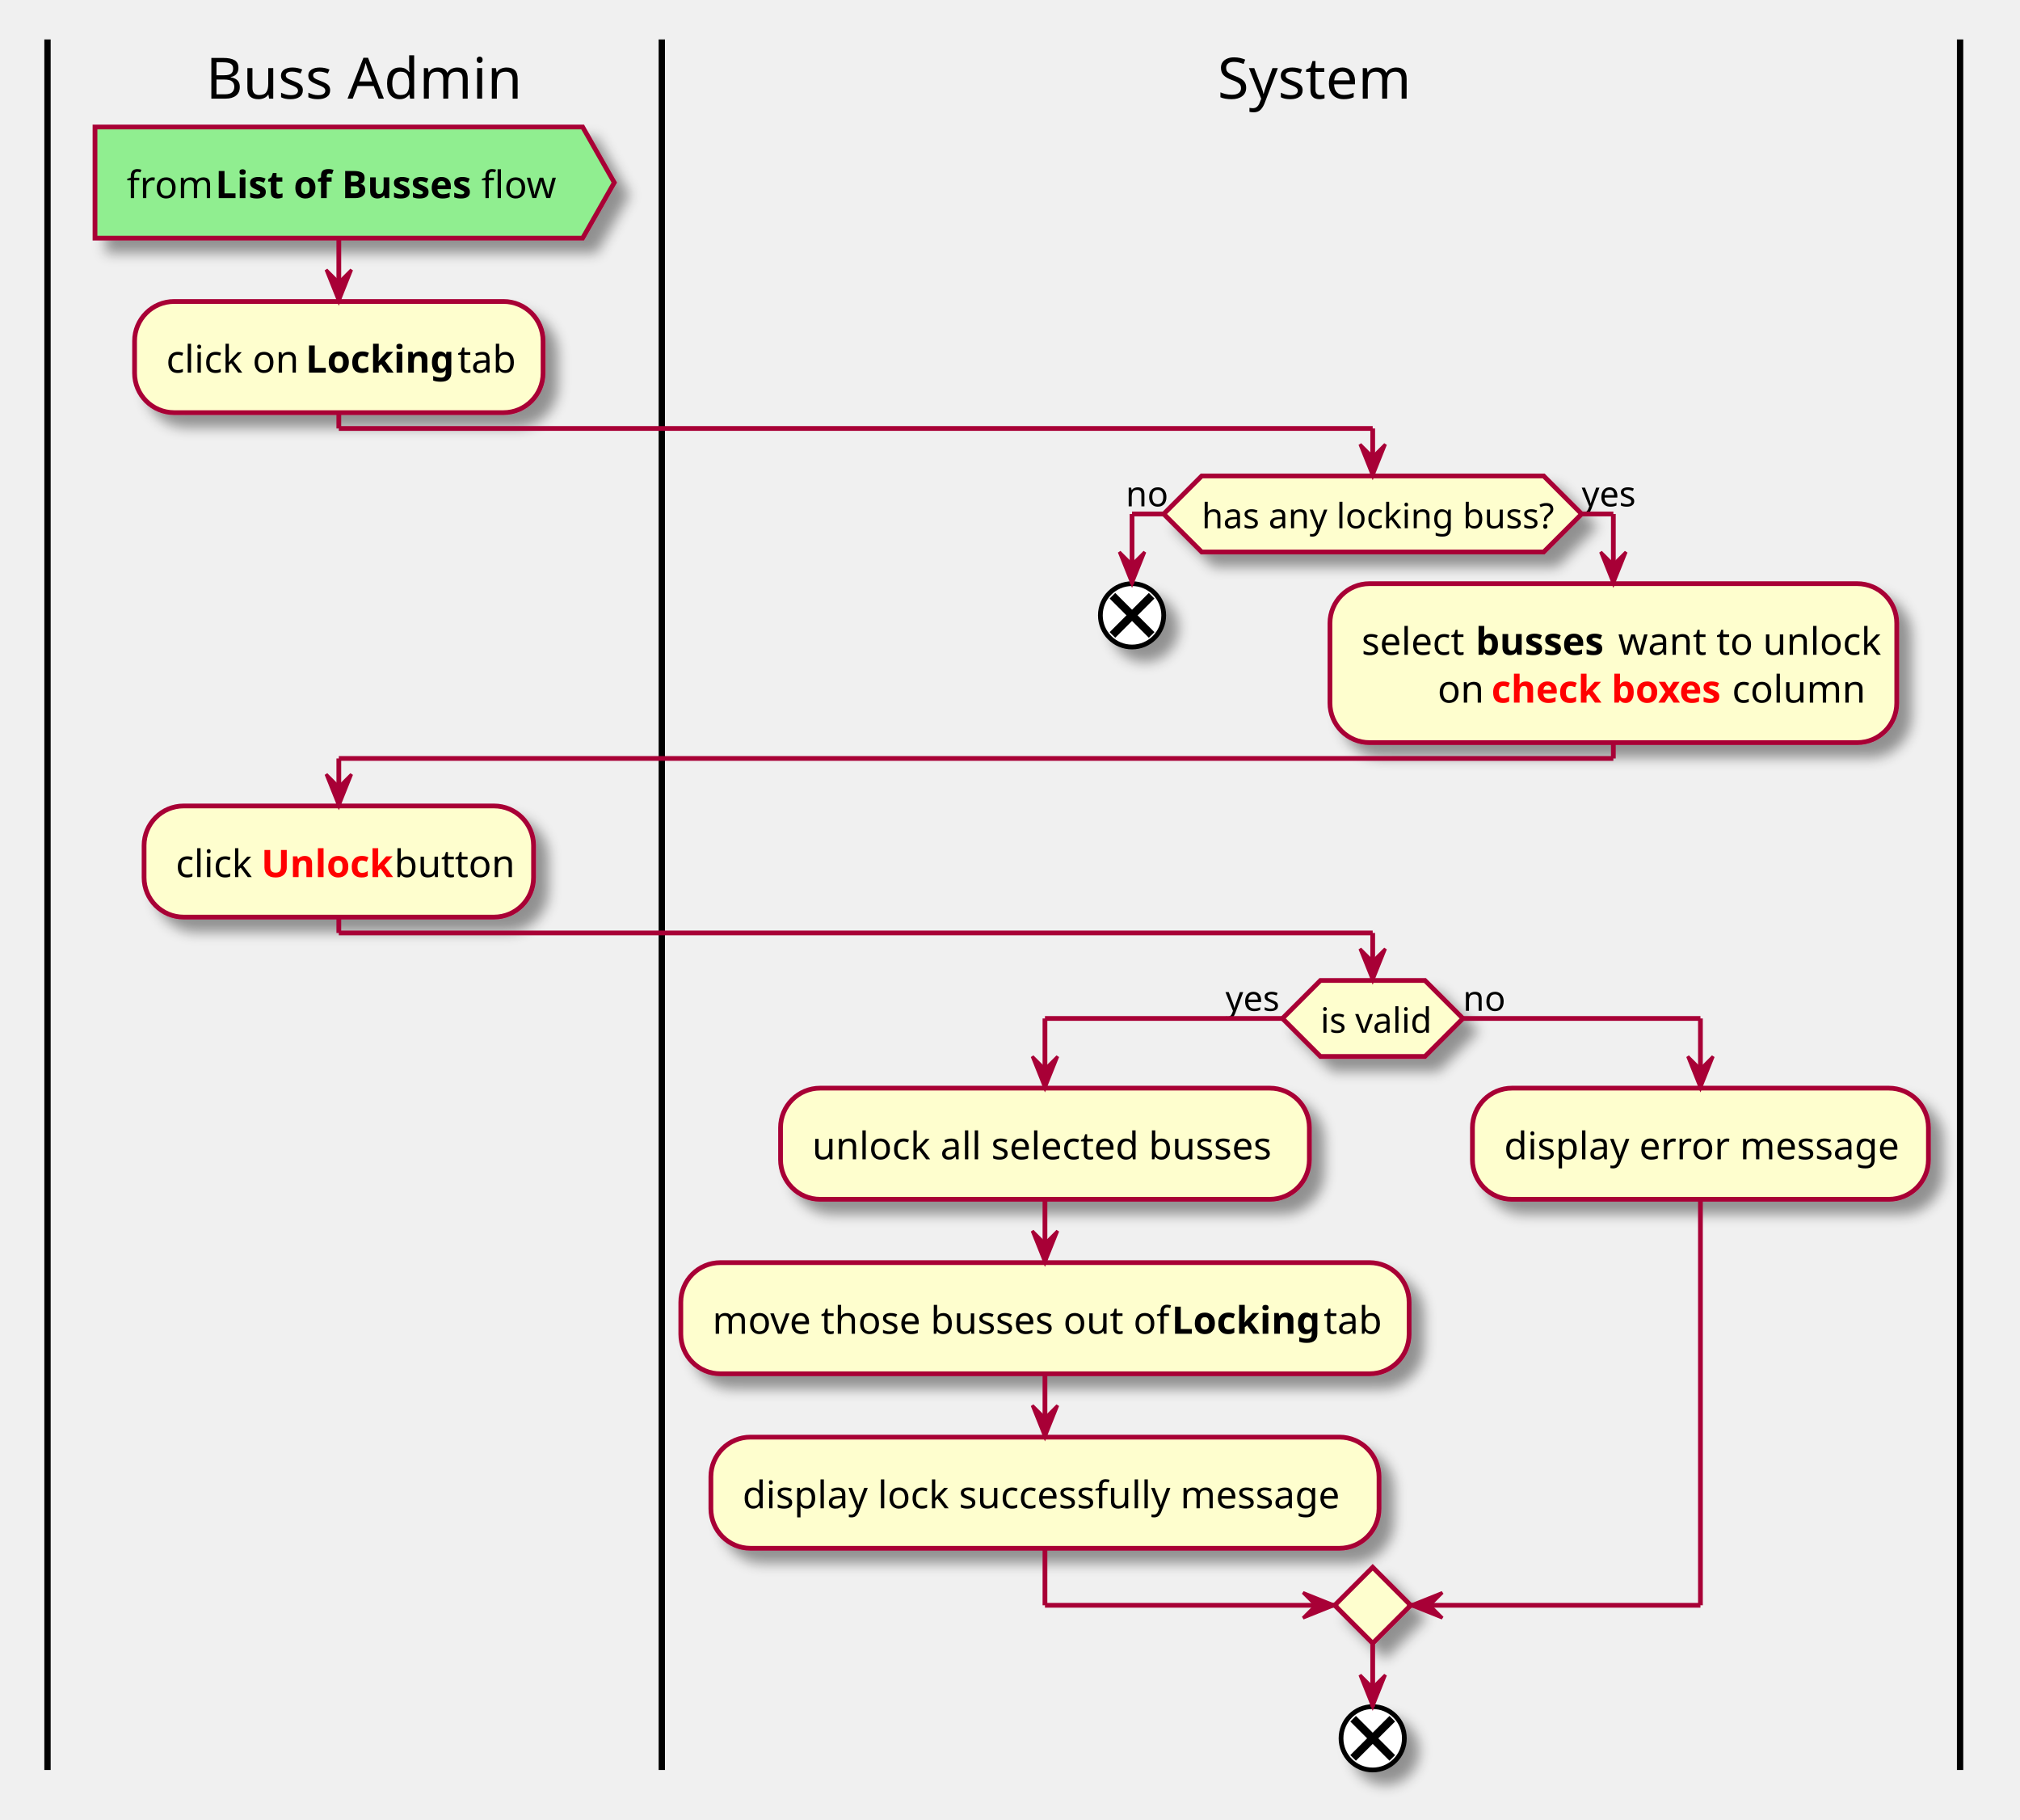
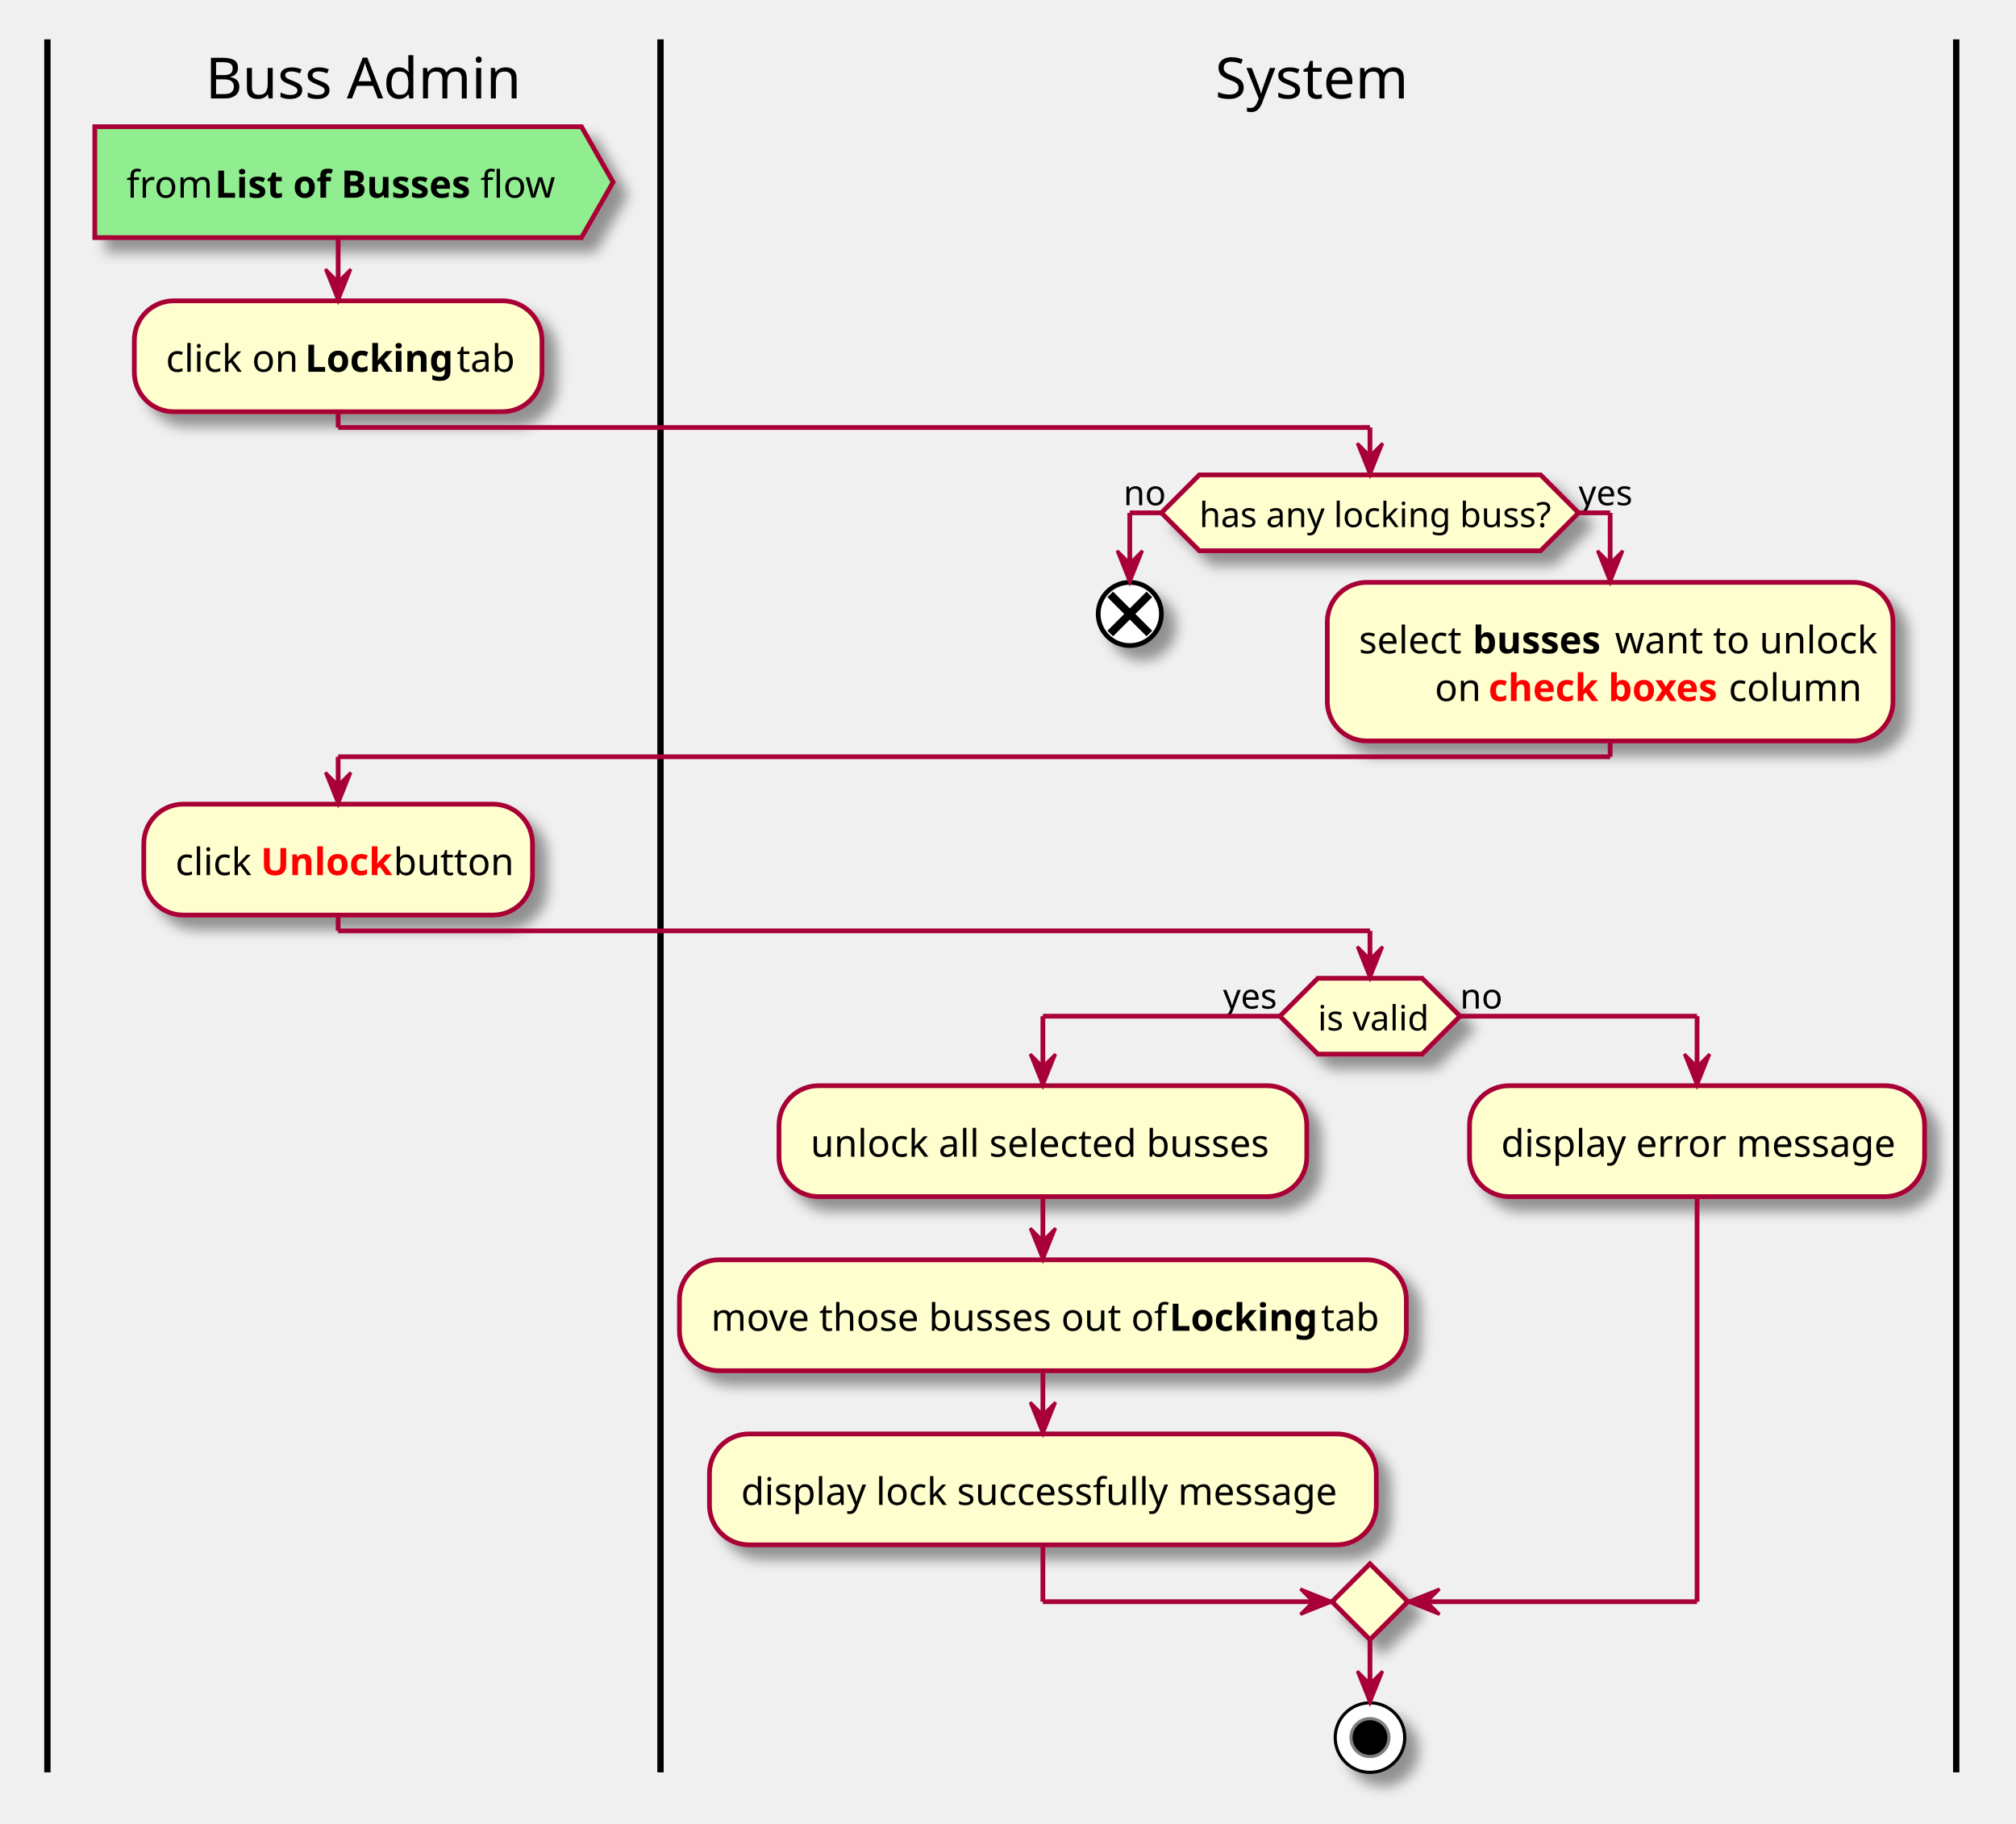
- <svg xmlns="http://www.w3.org/2000/svg" contentScriptType="application/ecmascript" contentStyleType="text/css" height="1197.917px" preserveAspectRatio="none" style="width:1329px;height:1197px;" version="1.1" viewBox="0 0 1329 1197" width="1329.167px" zoomAndPan="magnify">
+ <svg xmlns="http://www.w3.org/2000/svg" contentScriptType="application/ecmascript" contentStyleType="text/css" height="1202.083px" preserveAspectRatio="none" style="width:1329px;height:1202px;" version="1.1" viewBox="0 0 1329 1202" width="1329.167px" zoomAndPan="magnify">
  <defs>
-     <filter height="300%" id="f1232d4pw0wkli" width="300%" x="-1" y="-1">
+     <filter height="300%" id="f1k111gtwhyyf9" width="300%" x="-1" y="-1">
      <feGaussianBlur result="blurOut" stdDeviation="4.167" />
      <feColorMatrix in="blurOut" result="blurOut2" type="matrix" values="0 0 0 0 0 0 0 0 0 0 0 0 0 0 0 0 0 0 .4 0" />
      <feOffset dx="8.333" dy="8.333" in="blurOut2" result="blurOut3" />
      <feBlend in="SourceGraphic" in2="blurOut3" mode="normal" />
    </filter>
  </defs>
  <g>
-     <polygon fill="#90EE90" filter="url(#f1232d4pw0wkli)" points="62.5,83.533,383.333,83.533,404.167,120.089,383.333,156.645,62.5,156.645" style="stroke:#A80036;stroke-width:3.125;" />
+     <polygon fill="#90EE90" filter="url(#f1k111gtwhyyf9)" points="62.5,83.533,383.333,83.533,404.167,120.089,383.333,156.645,62.5,156.645" style="stroke:#A80036;stroke-width:3.125;" />
    <text fill="#000000" font-family="sans-serif" font-size="25" lengthAdjust="spacing" textLength="52.083" x="83.333" y="130.318">from</text>
    <text fill="#000000" font-family="sans-serif" font-size="25" font-weight="bold" lengthAdjust="spacing" textLength="168.75" x="141.667" y="130.318">List of Busses</text>
    <text fill="#000000" font-family="sans-serif" font-size="25" lengthAdjust="spacing" textLength="45.833" x="316.667" y="130.318">flow</text>
-     <rect fill="#FEFECE" filter="url(#f1232d4pw0wkli)" height="73.112" rx="26.042" ry="26.042" style="stroke:#A80036;stroke-width:3.125;" width="268.75" x="88.542" y="198.311" />
+     <rect fill="#FEFECE" filter="url(#f1k111gtwhyyf9)" height="73.112" rx="26.042" ry="26.042" style="stroke:#A80036;stroke-width:3.125;" width="268.75" x="88.542" y="198.311" />
    <text fill="#000000" font-family="sans-serif" font-size="25" lengthAdjust="spacing" textLength="85.417" x="109.375" y="245.097">click on</text>
    <text fill="#000000" font-family="sans-serif" font-size="25" font-weight="bold" lengthAdjust="spacing" textLength="93.75" x="201.042" y="245.097">Locking</text>
    <text fill="#000000" font-family="sans-serif" font-size="25" lengthAdjust="spacing" textLength="35.417" x="301.042" y="245.097">tab</text>
-     <rect fill="#FEFECE" filter="url(#f1232d4pw0wkli)" height="73.112" rx="26.042" ry="26.042" style="stroke:#A80036;stroke-width:3.125;" width="256.25" x="94.792" y="530.147" />
+     <rect fill="#FEFECE" filter="url(#f1k111gtwhyyf9)" height="73.112" rx="26.042" ry="26.042" style="stroke:#A80036;stroke-width:3.125;" width="256.25" x="94.792" y="530.147" />
    <text fill="#000000" font-family="sans-serif" font-size="25" lengthAdjust="spacing" textLength="50" x="115.625" y="576.933">click</text>
    <text fill="#FF0000" font-family="sans-serif" font-size="25" font-weight="bold" lengthAdjust="spacing" textLength="81.25" x="171.875" y="576.933">Unlock</text>
    <text fill="#000000" font-family="sans-serif" font-size="25" lengthAdjust="spacing" textLength="70.833" x="259.375" y="576.933">button</text>
-     <line style="stroke:#000000;stroke-width:4.167;" x1="31.25" x2="31.25" y1="25.948" y2="1164.262" />
-     <polygon fill="#FEFECE" filter="url(#f1232d4pw0wkli)" points="790.625,313.09,1015.625,313.09,1040.625,338.09,1015.625,363.09,790.625,363.09,765.625,338.09,790.625,313.09" style="stroke:#A80036;stroke-width:3.125;" />
+     <line style="stroke:#000000;stroke-width:4.167;" x1="31.25" x2="31.25" y1="25.948" y2="1168.428" />
+     <polygon fill="#FEFECE" filter="url(#f1k111gtwhyyf9)" points="790.625,313.09,1015.625,313.09,1040.625,338.09,1015.625,363.09,790.625,363.09,765.625,338.09,790.625,313.09" style="stroke:#A80036;stroke-width:3.125;" />
    <text fill="#000000" font-family="sans-serif" font-size="22.917" lengthAdjust="spacing" textLength="225" x="790.625" y="347.467">has any locking buss?</text>
    <text fill="#000000" font-family="sans-serif" font-size="22.917" lengthAdjust="spacing" textLength="25" x="740.625" y="333.055">no</text>
    <text fill="#000000" font-family="sans-serif" font-size="22.917" lengthAdjust="spacing" textLength="37.5" x="1040.625" y="333.055">yes</text>
-     <ellipse cx="744.792" cy="404.757" fill="#FFFFFF" filter="url(#f1232d4pw0wkli)" rx="20.833" ry="20.833" style="stroke:#000000;stroke-width:3.125;" />
+     <ellipse cx="744.792" cy="404.757" fill="#FFFFFF" filter="url(#f1k111gtwhyyf9)" rx="20.833" ry="20.833" style="stroke:#000000;stroke-width:3.125;" />
    <line style="stroke:#000000;stroke-width:5.208;" x1="731.902" x2="757.682" y1="391.867" y2="417.647" />
    <line style="stroke:#000000;stroke-width:5.208;" x1="757.682" x2="731.902" y1="391.867" y2="417.647" />
-     <rect fill="#FEFECE" filter="url(#f1232d4pw0wkli)" height="104.557" rx="26.042" ry="26.042" style="stroke:#A80036;stroke-width:3.125;" width="372.917" x="875" y="383.923" />
+     <rect fill="#FEFECE" filter="url(#f1k111gtwhyyf9)" height="104.557" rx="26.042" ry="26.042" style="stroke:#A80036;stroke-width:3.125;" width="372.917" x="875" y="383.923" />
    <text fill="#000000" font-family="sans-serif" font-size="25" lengthAdjust="spacing" textLength="68.75" x="895.833" y="430.709">select</text>
    <text fill="#000000" font-family="sans-serif" font-size="25" font-weight="bold" lengthAdjust="spacing" textLength="87.5" x="970.833" y="430.709">busses</text>
    <text fill="#000000" font-family="sans-serif" font-size="25" lengthAdjust="spacing" textLength="162.5" x="1064.583" y="430.709">want to unlock</text>
    <text fill="#000000" font-family="sans-serif" font-size="25" lengthAdjust="spacing" textLength="29.167" x="945.833" y="462.154">on</text>
    <text fill="#FF0000" font-family="sans-serif" font-size="25" font-weight="bold" lengthAdjust="spacing" textLength="152.083" x="981.25" y="462.154">check boxes</text>
    <text fill="#000000" font-family="sans-serif" font-size="25" lengthAdjust="spacing" textLength="85.417" x="1139.583" y="462.154">column</text>
-     <polygon fill="#FEFECE" filter="url(#f1232d4pw0wkli)" points="868.75,644.926,937.5,644.926,962.5,669.926,937.5,694.926,868.75,694.926,843.75,669.926,868.75,644.926" style="stroke:#A80036;stroke-width:3.125;" />
+     <polygon fill="#FEFECE" filter="url(#f1k111gtwhyyf9)" points="868.75,644.926,937.5,644.926,962.5,669.926,937.5,694.926,868.75,694.926,843.75,669.926,868.75,644.926" style="stroke:#A80036;stroke-width:3.125;" />
    <text fill="#000000" font-family="sans-serif" font-size="22.917" lengthAdjust="spacing" textLength="68.75" x="868.75" y="679.303">is valid</text>
    <text fill="#000000" font-family="sans-serif" font-size="22.917" lengthAdjust="spacing" textLength="37.5" x="806.25" y="664.89">yes</text>
    <text fill="#000000" font-family="sans-serif" font-size="22.917" lengthAdjust="spacing" textLength="25" x="962.5" y="664.89">no</text>
-     <rect fill="#FEFECE" filter="url(#f1232d4pw0wkli)" height="73.112" rx="26.042" ry="26.042" style="stroke:#A80036;stroke-width:3.125;" width="347.917" x="513.542" y="715.759" />
+     <rect fill="#FEFECE" filter="url(#f1k111gtwhyyf9)" height="73.112" rx="26.042" ry="26.042" style="stroke:#A80036;stroke-width:3.125;" width="347.917" x="513.542" y="715.759" />
    <text fill="#000000" font-family="sans-serif" font-size="25" lengthAdjust="spacing" textLength="306.25" x="534.375" y="762.545">unlock all selected busses</text>
-     <rect fill="#FEFECE" filter="url(#f1232d4pw0wkli)" height="73.112" rx="26.042" ry="26.042" style="stroke:#A80036;stroke-width:3.125;" width="479.167" x="447.917" y="830.538" />
+     <rect fill="#FEFECE" filter="url(#f1k111gtwhyyf9)" height="73.112" rx="26.042" ry="26.042" style="stroke:#A80036;stroke-width:3.125;" width="479.167" x="447.917" y="830.538" />
    <text fill="#000000" font-family="sans-serif" font-size="25" lengthAdjust="spacing" textLength="295.833" x="468.75" y="877.323">move those busses out of</text>
    <text fill="#000000" font-family="sans-serif" font-size="25" font-weight="bold" lengthAdjust="spacing" textLength="93.75" x="770.833" y="877.323">Locking</text>
    <text fill="#000000" font-family="sans-serif" font-size="25" lengthAdjust="spacing" textLength="35.417" x="870.833" y="877.323">tab</text>
-     <rect fill="#FEFECE" filter="url(#f1232d4pw0wkli)" height="73.112" rx="26.042" ry="26.042" style="stroke:#A80036;stroke-width:3.125;" width="439.583" x="467.708" y="945.317" />
+     <rect fill="#FEFECE" filter="url(#f1k111gtwhyyf9)" height="73.112" rx="26.042" ry="26.042" style="stroke:#A80036;stroke-width:3.125;" width="439.583" x="467.708" y="945.317" />
    <text fill="#000000" font-family="sans-serif" font-size="25" lengthAdjust="spacing" textLength="397.917" x="488.542" y="992.102">display lock successfully message</text>
-     <rect fill="#FEFECE" filter="url(#f1232d4pw0wkli)" height="73.112" rx="26.042" ry="26.042" style="stroke:#A80036;stroke-width:3.125;" width="300" x="968.75" y="715.759" />
+     <rect fill="#FEFECE" filter="url(#f1k111gtwhyyf9)" height="73.112" rx="26.042" ry="26.042" style="stroke:#A80036;stroke-width:3.125;" width="300" x="968.75" y="715.759" />
    <text fill="#000000" font-family="sans-serif" font-size="25" lengthAdjust="spacing" textLength="258.333" x="989.583" y="762.545">display error message</text>
-     <polygon fill="#FEFECE" filter="url(#f1232d4pw0wkli)" points="903.125,1030.928,928.125,1055.928,903.125,1080.928,878.125,1055.928,903.125,1030.928" style="stroke:#A80036;stroke-width:3.125;" />
-     <ellipse cx="903.125" cy="1143.428" fill="#FFFFFF" filter="url(#f1232d4pw0wkli)" rx="20.833" ry="20.833" style="stroke:#000000;stroke-width:3.125;" />
-     <line style="stroke:#000000;stroke-width:5.208;" x1="890.235" x2="916.015" y1="1130.539" y2="1156.319" />
-     <line style="stroke:#000000;stroke-width:5.208;" x1="916.015" x2="890.235" y1="1130.539" y2="1156.319" />
-     <line style="stroke:#000000;stroke-width:4.167;" x1="435.417" x2="435.417" y1="25.948" y2="1164.262" />
-     <line style="stroke:#000000;stroke-width:4.167;" x1="1289.583" x2="1289.583" y1="25.948" y2="1164.262" />
+     <polygon fill="#FEFECE" filter="url(#f1k111gtwhyyf9)" points="903.125,1030.928,928.125,1055.928,903.125,1080.928,878.125,1055.928,903.125,1030.928" style="stroke:#A80036;stroke-width:3.125;" />
+     <ellipse cx="903.125" cy="1145.512" fill="#FFFFFF" filter="url(#f1k111gtwhyyf9)" rx="22.917" ry="22.917" style="stroke:#000000;stroke-width:2.083;" />
+     <ellipse cx="903.125" cy="1145.512" fill="#000000" rx="12.5" ry="12.5" style="stroke:#7F7F7F;stroke-width:2.083;" />
+     <line style="stroke:#000000;stroke-width:4.167;" x1="435.417" x2="435.417" y1="25.948" y2="1168.428" />
+     <line style="stroke:#000000;stroke-width:4.167;" x1="1289.583" x2="1289.583" y1="25.948" y2="1168.428" />
    <line style="stroke:#A80036;stroke-width:3.125;" x1="222.917" x2="222.917" y1="156.645" y2="198.311" />
    <polygon fill="#A80036" points="214.583,177.478,222.917,198.311,231.25,177.478,222.917,185.811" style="stroke:#A80036;stroke-width:2.083;" />
    <line style="stroke:#A80036;stroke-width:3.125;" x1="765.625" x2="744.792" y1="338.09" y2="338.09" />
    <line style="stroke:#A80036;stroke-width:3.125;" x1="744.792" x2="744.792" y1="338.09" y2="383.923" />
    <polygon fill="#A80036" points="736.458,363.09,744.792,383.923,753.125,363.09,744.792,371.423" style="stroke:#A80036;stroke-width:2.083;" />
    <line style="stroke:#A80036;stroke-width:3.125;" x1="1040.625" x2="1061.458" y1="338.09" y2="338.09" />
    <line style="stroke:#A80036;stroke-width:3.125;" x1="1061.458" x2="1061.458" y1="338.09" y2="383.923" />
    <polygon fill="#A80036" points="1053.125,363.09,1061.458,383.923,1069.792,363.09,1061.458,371.423" style="stroke:#A80036;stroke-width:2.083;" />
    <line style="stroke:#A80036;stroke-width:3.125;" x1="1061.458" x2="1061.458" y1="488.481" y2="498.897" />
    <line style="stroke:#A80036;stroke-width:3.125;" x1="1061.458" x2="222.917" y1="498.897" y2="498.897" />
    <line style="stroke:#A80036;stroke-width:3.125;" x1="222.917" x2="222.917" y1="498.897" y2="530.147" />
    <polygon fill="#A80036" points="214.583,509.314,222.917,530.147,231.25,509.314,222.917,517.647" style="stroke:#A80036;stroke-width:2.083;" />
    <line style="stroke:#A80036;stroke-width:3.125;" x1="687.5" x2="687.5" y1="788.871" y2="830.538" />
    <polygon fill="#A80036" points="679.167,809.705,687.5,830.538,695.833,809.705,687.5,818.038" style="stroke:#A80036;stroke-width:2.083;" />
    <line style="stroke:#A80036;stroke-width:3.125;" x1="687.5" x2="687.5" y1="903.65" y2="945.317" />
    <polygon fill="#A80036" points="679.167,924.483,687.5,945.317,695.833,924.483,687.5,932.817" style="stroke:#A80036;stroke-width:2.083;" />
    <line style="stroke:#A80036;stroke-width:3.125;" x1="843.75" x2="687.5" y1="669.926" y2="669.926" />
    <line style="stroke:#A80036;stroke-width:3.125;" x1="687.5" x2="687.5" y1="669.926" y2="715.759" />
    <polygon fill="#A80036" points="679.167,694.926,687.5,715.759,695.833,694.926,687.5,703.259" style="stroke:#A80036;stroke-width:2.083;" />
    <line style="stroke:#A80036;stroke-width:3.125;" x1="962.5" x2="1118.75" y1="669.926" y2="669.926" />
    <line style="stroke:#A80036;stroke-width:3.125;" x1="1118.75" x2="1118.75" y1="669.926" y2="715.759" />
    <polygon fill="#A80036" points="1110.417,694.926,1118.75,715.759,1127.083,694.926,1118.75,703.259" style="stroke:#A80036;stroke-width:2.083;" />
    <line style="stroke:#A80036;stroke-width:3.125;" x1="687.5" x2="687.5" y1="1018.428" y2="1055.928" />
    <line style="stroke:#A80036;stroke-width:3.125;" x1="687.5" x2="878.125" y1="1055.928" y2="1055.928" />
    <polygon fill="#A80036" points="857.292,1047.595,878.125,1055.928,857.292,1064.262,865.625,1055.928" style="stroke:#A80036;stroke-width:2.083;" />
    <line style="stroke:#A80036;stroke-width:3.125;" x1="1118.75" x2="1118.75" y1="788.871" y2="1055.928" />
    <line style="stroke:#A80036;stroke-width:3.125;" x1="1118.75" x2="928.125" y1="1055.928" y2="1055.928" />
    <polygon fill="#A80036" points="948.958,1047.595,928.125,1055.928,948.958,1064.262,940.625,1055.928" style="stroke:#A80036;stroke-width:2.083;" />
    <line style="stroke:#A80036;stroke-width:3.125;" x1="903.125" x2="903.125" y1="1080.928" y2="1122.595" />
    <polygon fill="#A80036" points="894.792,1101.762,903.125,1122.595,911.458,1101.762,903.125,1110.095" style="stroke:#A80036;stroke-width:2.083;" />
    <line style="stroke:#A80036;stroke-width:3.125;" x1="222.917" x2="222.917" y1="271.423" y2="281.84" />
    <line style="stroke:#A80036;stroke-width:3.125;" x1="222.917" x2="903.125" y1="281.84" y2="281.84" />
    <line style="stroke:#A80036;stroke-width:3.125;" x1="903.125" x2="903.125" y1="281.84" y2="313.09" />
    <polygon fill="#A80036" points="894.792,292.257,903.125,313.09,911.458,292.257,903.125,300.59" style="stroke:#A80036;stroke-width:2.083;" />
    <line style="stroke:#A80036;stroke-width:3.125;" x1="222.917" x2="222.917" y1="603.259" y2="613.676" />
    <line style="stroke:#A80036;stroke-width:3.125;" x1="222.917" x2="903.125" y1="613.676" y2="613.676" />
    <line style="stroke:#A80036;stroke-width:3.125;" x1="903.125" x2="903.125" y1="613.676" y2="644.926" />
    <polygon fill="#A80036" points="894.792,624.093,903.125,644.926,911.458,624.093,903.125,632.426" style="stroke:#A80036;stroke-width:2.083;" />
    <text fill="#000000" font-family="sans-serif" font-size="37.5" lengthAdjust="spacing" textLength="195.833" x="135.417" y="64.876">Buss Admin</text>
    <text fill="#000000" font-family="sans-serif" font-size="37.5" lengthAdjust="spacing" textLength="122.917" x="801.042" y="64.876">System</text>
  </g>
</svg>
